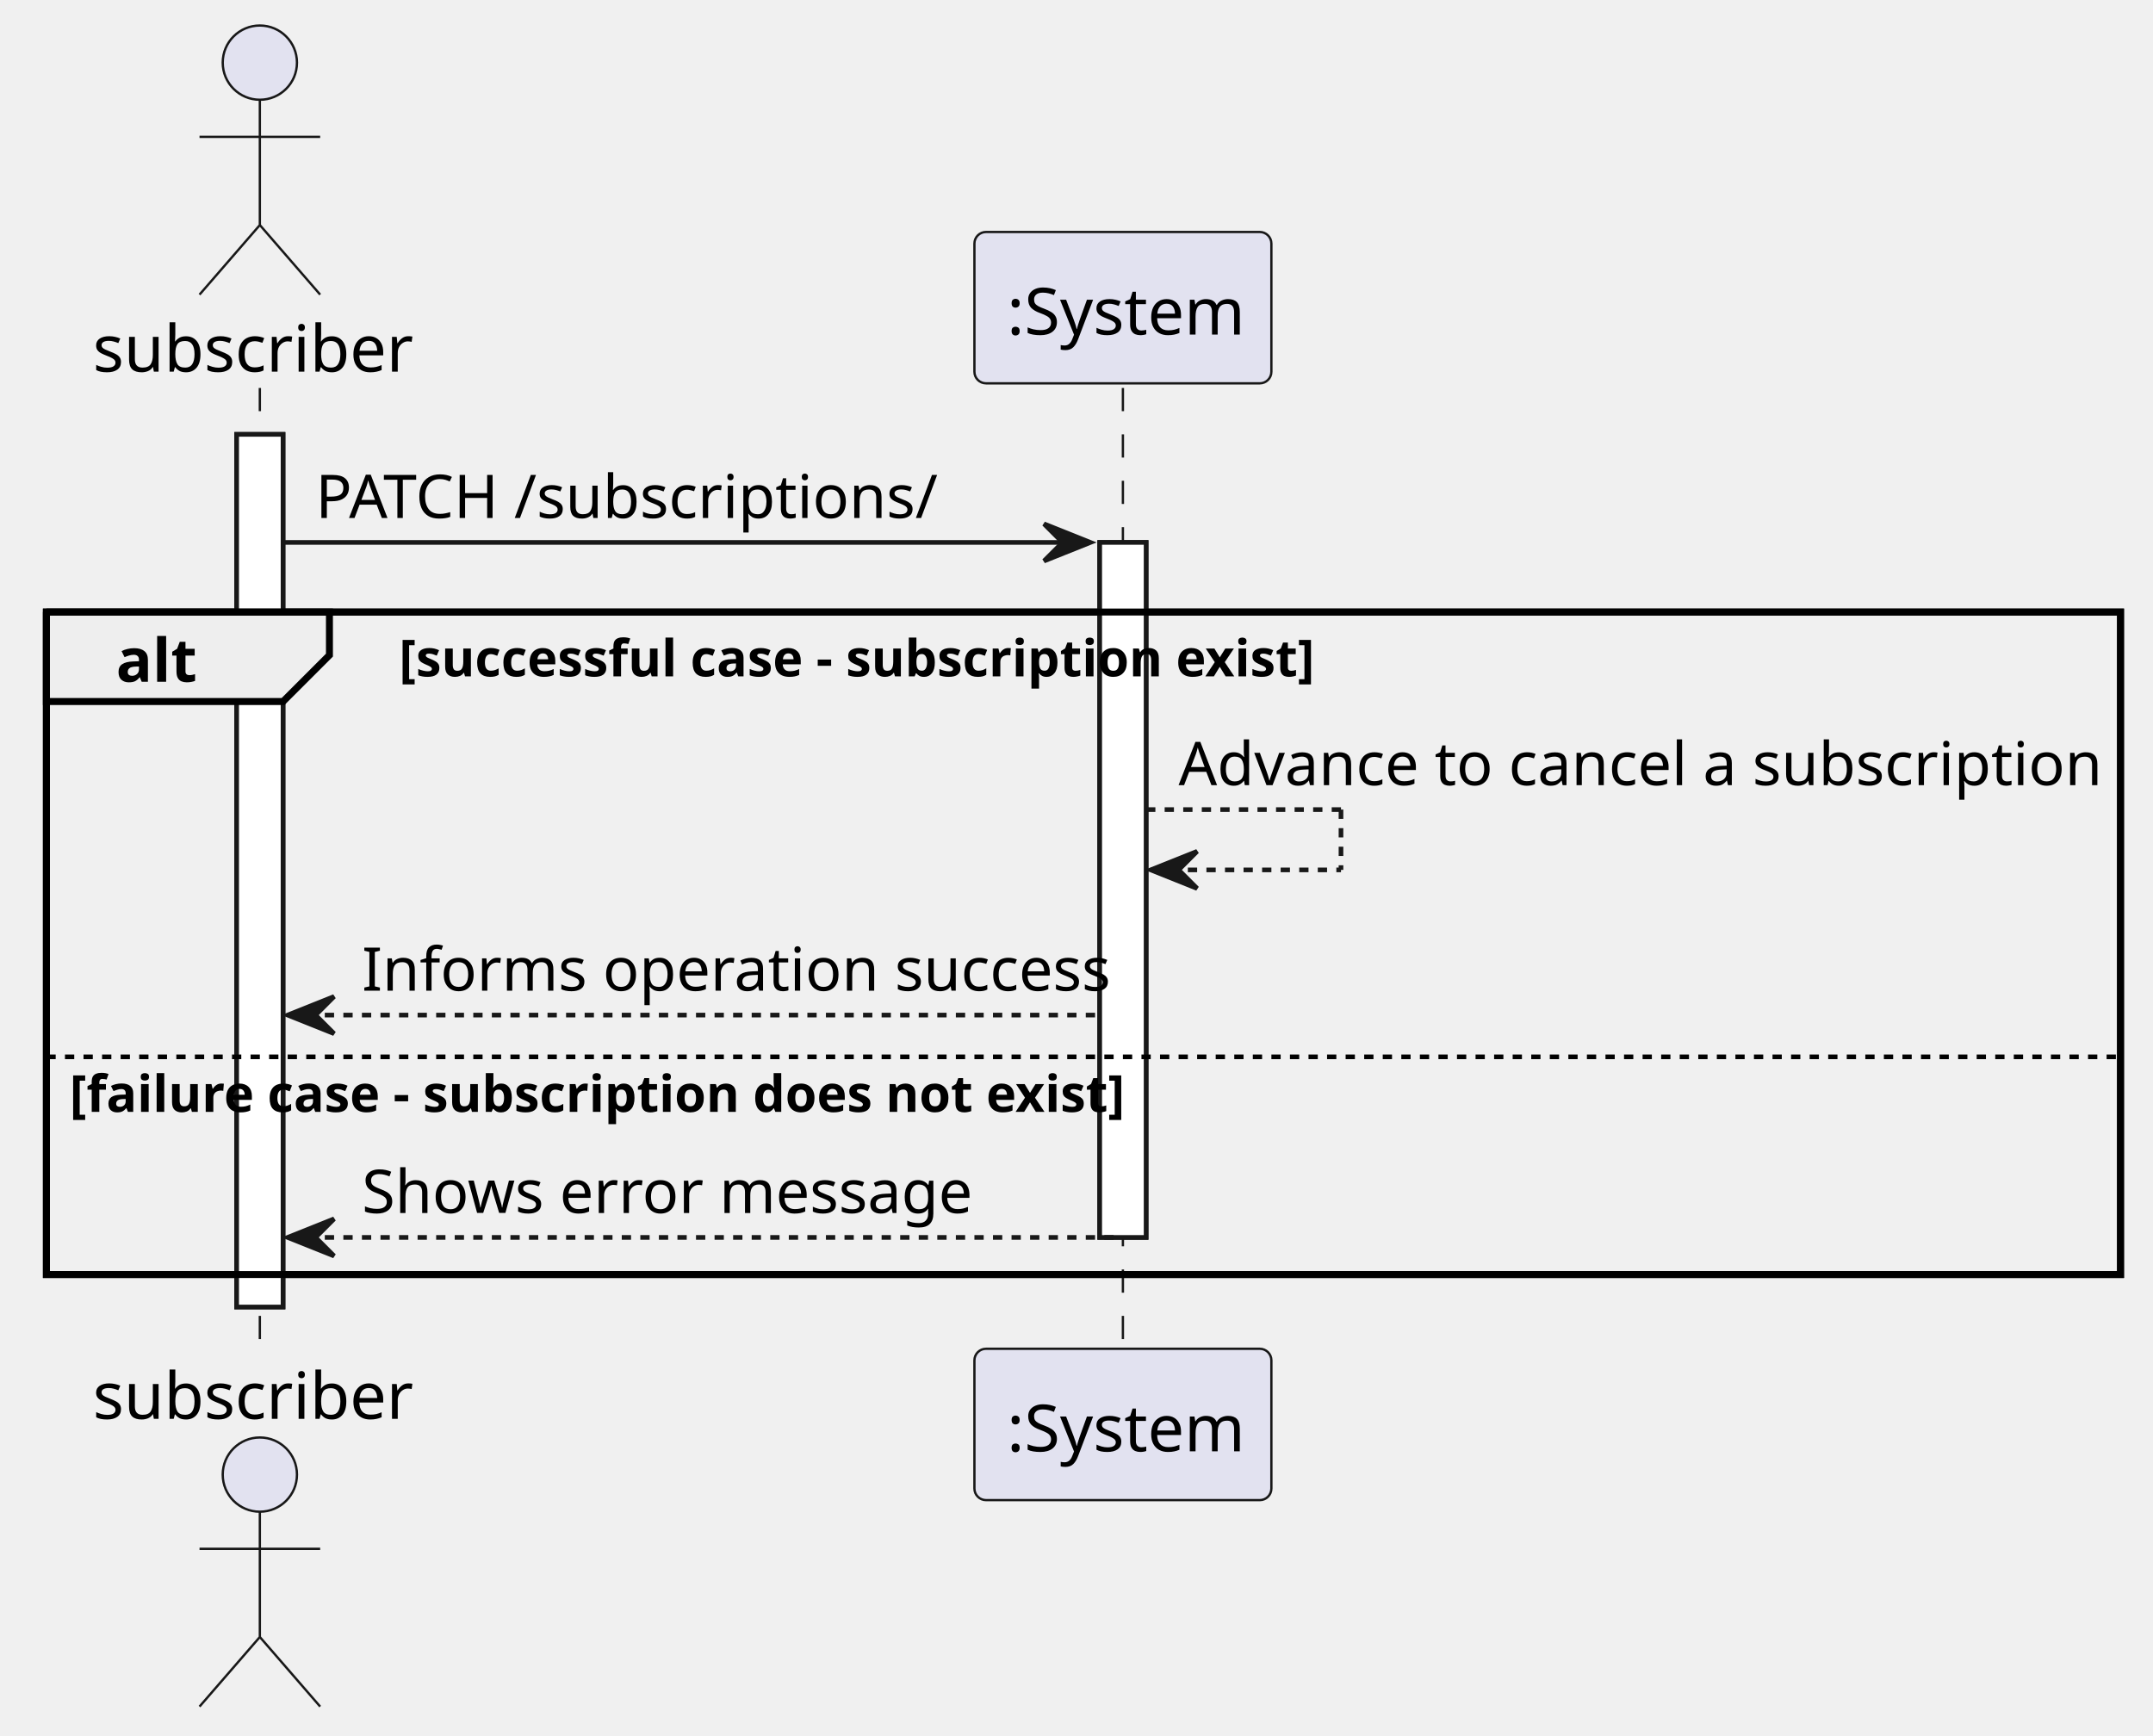
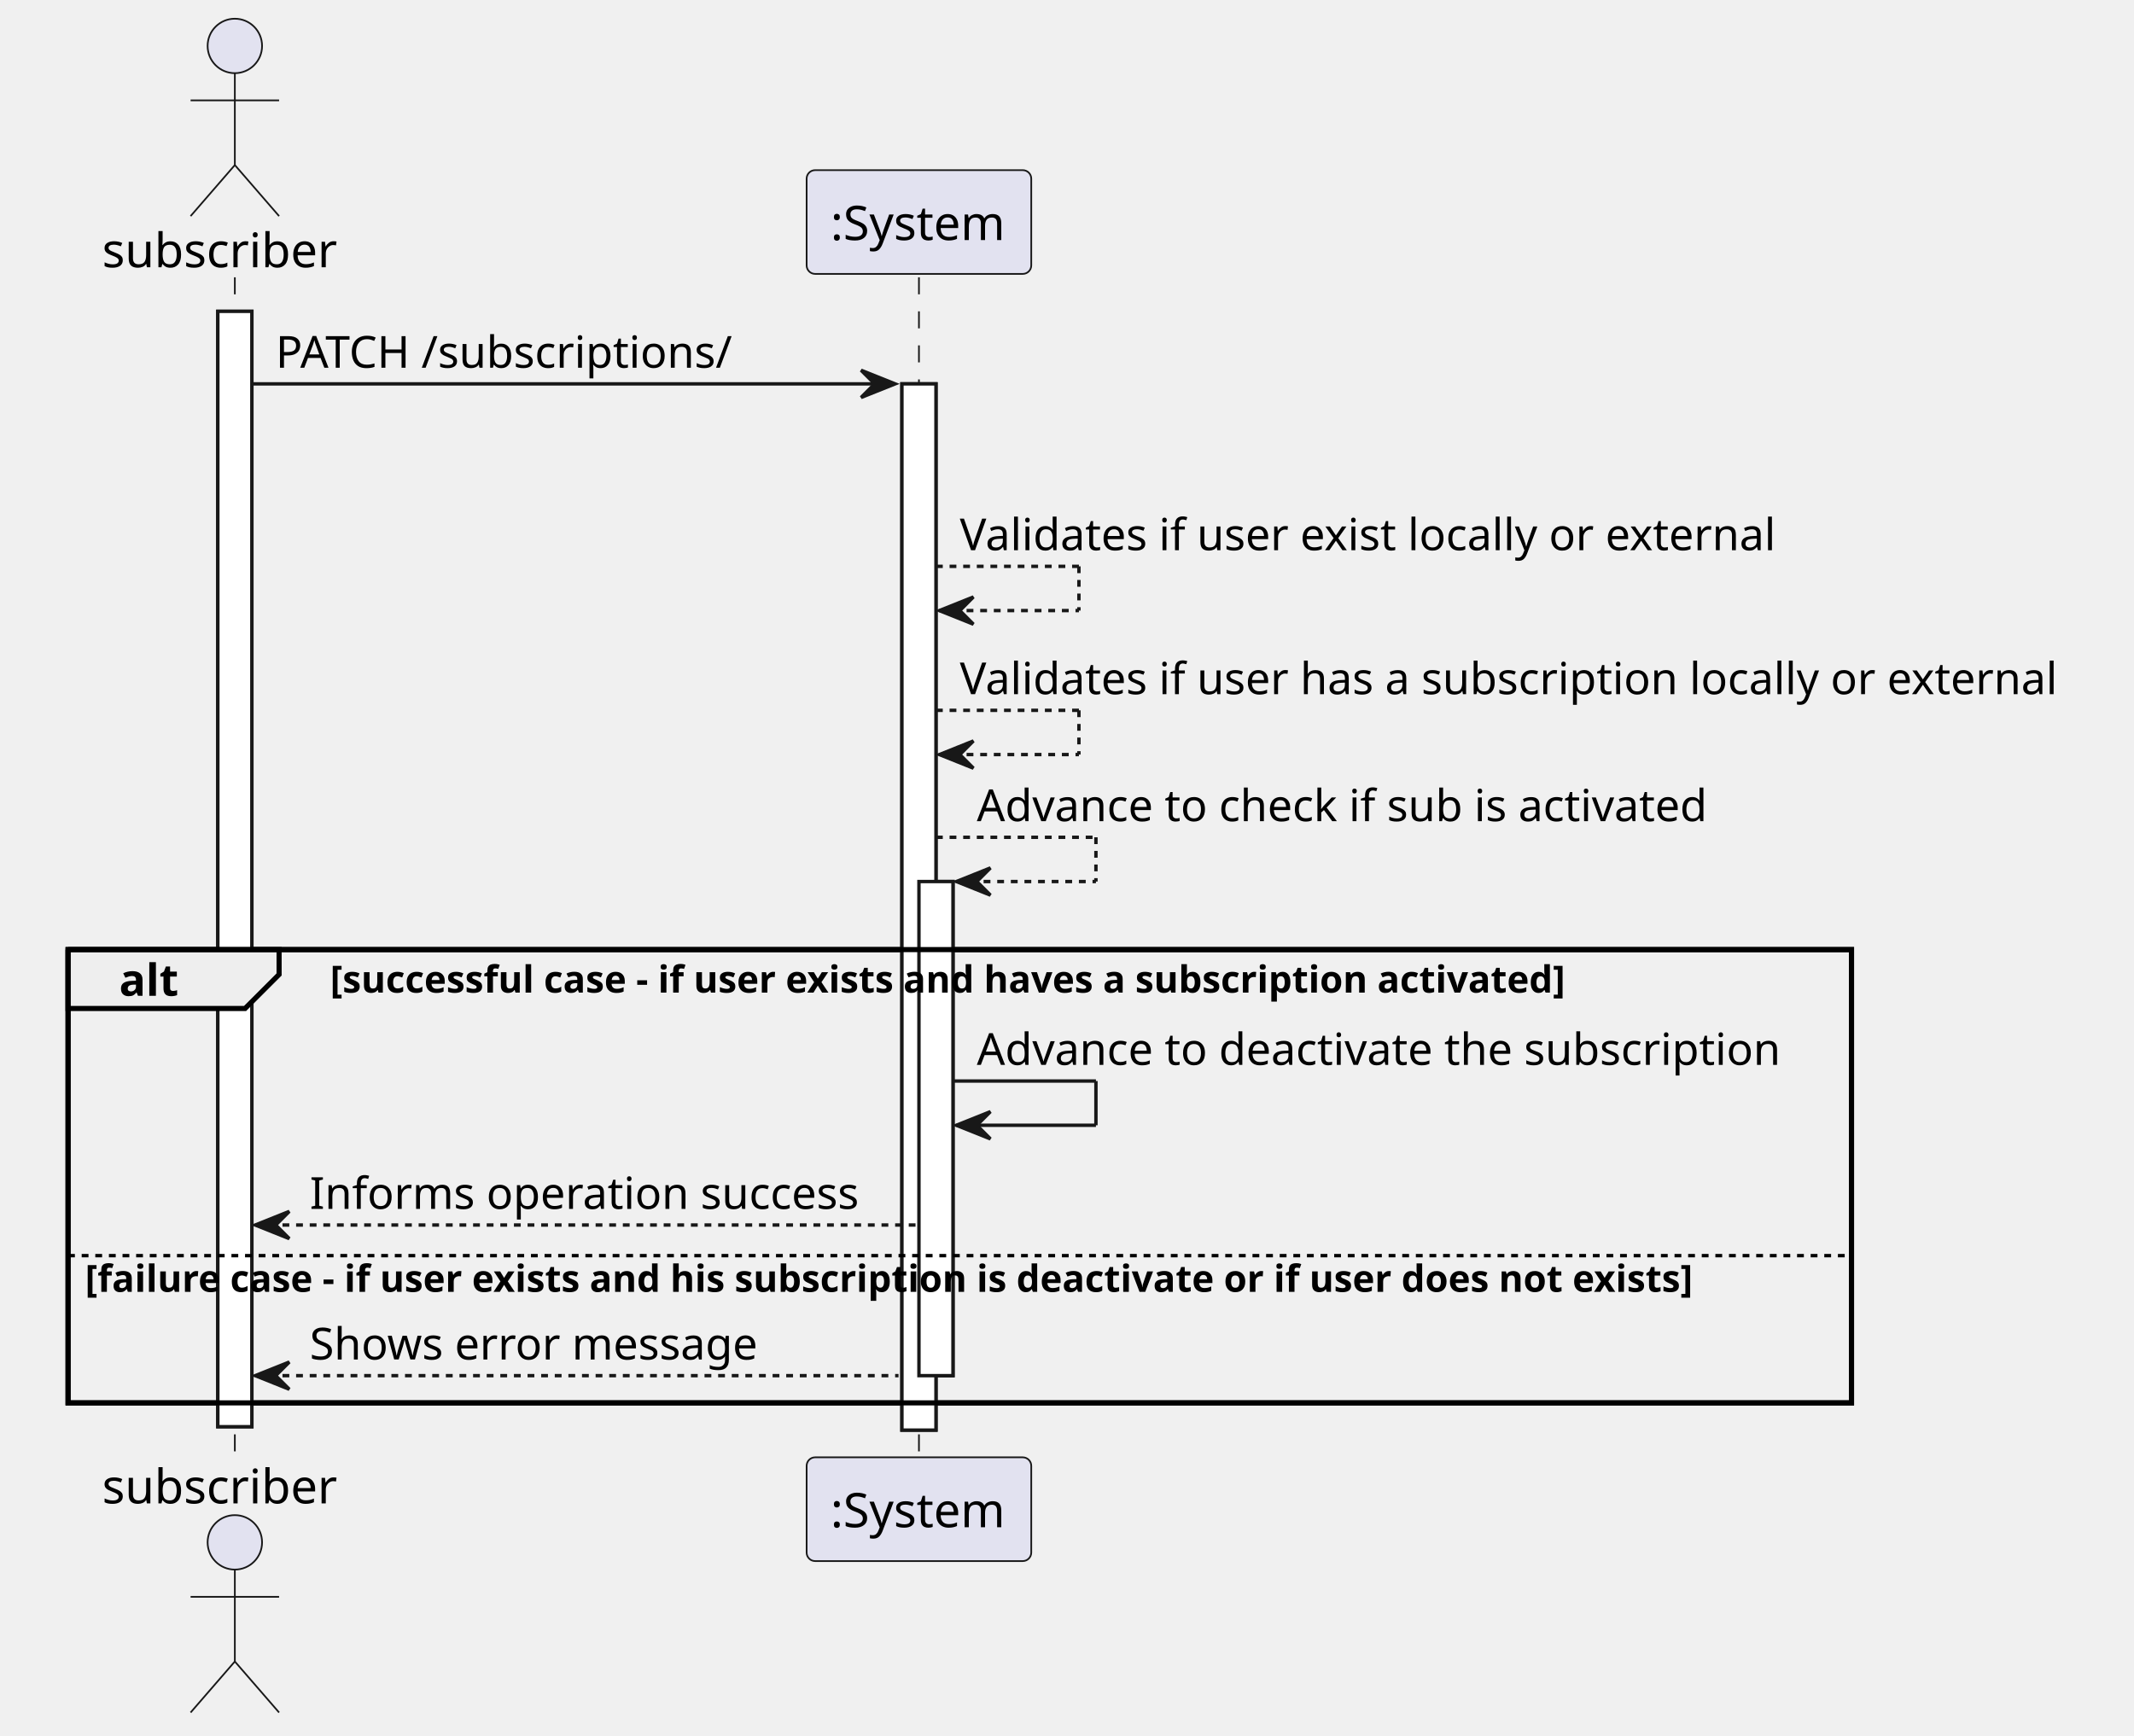
- <svg xmlns="http://www.w3.org/2000/svg" contentStyleType="text/css" height="374px" preserveAspectRatio="none" style="width:464px;height:374px;background:#FFFFFF;" version="1.1" viewBox="0 0 464 374" width="464px" zoomAndPan="magnify">
+ <svg xmlns="http://www.w3.org/2000/svg" contentStyleType="text/css" height="510px" preserveAspectRatio="none" style="width:627px;height:510px;background:#FFFFFF;" version="1.1" viewBox="0 0 627 510" width="627px" zoomAndPan="magnify">
  <defs />
  <g>
-     <rect fill="#FFFFFF" height="188.086" style="stroke:#181818;stroke-width:1.0;" width="10" x="51" y="93.621" />
-     <rect fill="#FFFFFF" height="149.795" style="stroke:#181818;stroke-width:1.0;" width="10" x="237" y="116.912" />
-     <rect fill="none" height="142.795" style="stroke:#000000;stroke-width:1.5;" width="447" x="10" y="131.912" />
-     <line style="stroke:#181818;stroke-width:0.5;stroke-dasharray:5.0,5.0;" x1="56" x2="56" y1="83.621" y2="291.707" />
-     <line style="stroke:#181818;stroke-width:0.5;stroke-dasharray:5.0,5.0;" x1="242" x2="242" y1="83.621" y2="291.707" />
-     <text fill="#000000" font-family="sans-serif" font-size="14" lengthAdjust="spacing" textLength="66" x="20" y="80.107">subscriber</text>
-     <ellipse cx="56" cy="13.5" fill="#E2E2F0" rx="8" ry="8" style="stroke:#181818;stroke-width:0.5;" />
-     <path d="M56,21.5 L56,48.5 M43,29.5 L69,29.5 M56,48.5 L43,63.5 M56,48.5 L69,63.5 " fill="none" style="stroke:#181818;stroke-width:0.5;" />
-     <text fill="#000000" font-family="sans-serif" font-size="14" lengthAdjust="spacing" textLength="66" x="20" y="305.815">subscriber</text>
-     <ellipse cx="56" cy="317.828" fill="#E2E2F0" rx="8" ry="8" style="stroke:#181818;stroke-width:0.5;" />
-     <path d="M56,325.828 L56,352.828 M43,333.828 L69,333.828 M56,352.828 L43,367.828 M56,352.828 L69,367.828 " fill="none" style="stroke:#181818;stroke-width:0.5;" />
-     <rect fill="#E2E2F0" height="32.621" rx="2.5" ry="2.5" style="stroke:#181818;stroke-width:0.5;" width="64" x="210" y="50" />
-     <text fill="#000000" font-family="sans-serif" font-size="14" lengthAdjust="spacing" textLength="50" x="217" y="72.107">:System</text>
-     <rect fill="#E2E2F0" height="32.621" rx="2.5" ry="2.5" style="stroke:#181818;stroke-width:0.5;" width="64" x="210" y="290.707" />
-     <text fill="#000000" font-family="sans-serif" font-size="14" lengthAdjust="spacing" textLength="50" x="217" y="312.815">:System</text>
-     <rect fill="#FFFFFF" height="188.086" style="stroke:#181818;stroke-width:1.0;" width="10" x="51" y="93.621" />
-     <rect fill="#FFFFFF" height="149.795" style="stroke:#181818;stroke-width:1.0;" width="10" x="237" y="116.912" />
-     <polygon fill="#181818" points="225,112.912,235,116.912,225,120.912,229,116.912" style="stroke:#181818;stroke-width:1.0;" />
-     <line style="stroke:#181818;stroke-width:1.0;" x1="61" x2="231" y1="116.912" y2="116.912" />
-     <text fill="#000000" font-family="sans-serif" font-size="13" lengthAdjust="spacing" textLength="132" x="68" y="111.649">PATCH /subscriptions/</text>
-     <path d="M10,131.912 L71,131.912 L71,141.203 L61,151.203 L10,151.203 L10,131.912 " fill="#EEEEEE" style="stroke:#000000;stroke-width:1.5;" />
-     <rect fill="none" height="142.795" style="stroke:#000000;stroke-width:1.5;" width="447" x="10" y="131.912" />
-     <text fill="#000000" font-family="sans-serif" font-size="13" font-weight="bold" lengthAdjust="spacing" textLength="16" x="25" y="146.94">alt</text>
-     <text fill="#000000" font-family="sans-serif" font-size="11" font-weight="bold" lengthAdjust="spacing" textLength="208" x="86" y="145.782">[successful case - subscription exist]</text>
-     <line style="stroke:#181818;stroke-width:1.0;stroke-dasharray:2.0,2.0;" x1="247" x2="289" y1="174.494" y2="174.494" />
-     <line style="stroke:#181818;stroke-width:1.0;stroke-dasharray:2.0,2.0;" x1="289" x2="289" y1="174.494" y2="187.494" />
-     <line style="stroke:#181818;stroke-width:1.0;stroke-dasharray:2.0,2.0;" x1="248" x2="289" y1="187.494" y2="187.494" />
-     <polygon fill="#181818" points="258,183.494,248,187.494,258,191.494,254,187.494" style="stroke:#181818;stroke-width:1.0;" />
-     <text fill="#000000" font-family="sans-serif" font-size="13" lengthAdjust="spacing" textLength="191" x="254" y="169.231">Advance to cancel a subscription</text>
-     <polygon fill="#181818" points="72,214.785,62,218.785,72,222.785,68,218.785" style="stroke:#181818;stroke-width:1.0;" />
-     <line style="stroke:#181818;stroke-width:1.0;stroke-dasharray:2.0,2.0;" x1="66" x2="236" y1="218.785" y2="218.785" />
-     <text fill="#000000" font-family="sans-serif" font-size="13" lengthAdjust="spacing" textLength="152" x="78" y="213.523">Informs operation success</text>
-     <line style="stroke:#000000;stroke-width:1.0;stroke-dasharray:2.0,2.0;" x1="10" x2="457" y1="227.785" y2="227.785" />
-     <text fill="#000000" font-family="sans-serif" font-size="11" font-weight="bold" lengthAdjust="spacing" textLength="234" x="15" y="239.655">[failure case - subscription does not exist]</text>
-     <polygon fill="#181818" points="72,262.707,62,266.707,72,270.707,68,266.707" style="stroke:#181818;stroke-width:1.0;" />
-     <line style="stroke:#181818;stroke-width:1.0;stroke-dasharray:2.0,2.0;" x1="66" x2="241" y1="266.707" y2="266.707" />
-     <text fill="#000000" font-family="sans-serif" font-size="13" lengthAdjust="spacing" textLength="126" x="78" y="261.444">Shows error message</text>
+     <rect fill="#FFFFFF" height="327.75" style="stroke:#181818;stroke-width:1.0;" width="10" x="64" y="91.488" />
+     <rect fill="#FFFFFF" height="307.44" style="stroke:#181818;stroke-width:1.0;" width="10" x="265" y="112.799" />
+     <rect fill="#FFFFFF" height="145.197" style="stroke:#181818;stroke-width:1.0;" width="10" x="270" y="259.041" />
+     <rect fill="none" height="133.197" style="stroke:#000000;stroke-width:1.5;" width="524" x="20" y="279.041" />
+     <line style="stroke:#181818;stroke-width:0.5;stroke-dasharray:5.0,5.0;" x1="69" x2="69" y1="81.488" y2="429.238" />
+     <line style="stroke:#181818;stroke-width:0.5;stroke-dasharray:5.0,5.0;" x1="270" x2="270" y1="81.488" y2="429.238" />
+     <text fill="#000000" font-family="sans-serif" font-size="14" lengthAdjust="spacing" textLength="72" x="30" y="78.535">subscriber</text>
+     <ellipse cx="69" cy="13.5" fill="#E2E2F0" rx="8" ry="8" style="stroke:#181818;stroke-width:0.5;" />
+     <path d="M69,21.5 L69,48.5 M56,29.5 L82,29.5 M69,48.5 L56,63.5 M69,48.5 L82,63.5 " fill="none" style="stroke:#181818;stroke-width:0.5;" />
+     <text fill="#000000" font-family="sans-serif" font-size="14" lengthAdjust="spacing" textLength="72" x="30" y="441.773">subscriber</text>
+     <ellipse cx="69" cy="453.227" fill="#E2E2F0" rx="8" ry="8" style="stroke:#181818;stroke-width:0.5;" />
+     <path d="M69,461.227 L69,488.227 M56,469.227 L82,469.227 M69,488.227 L56,503.227 M69,488.227 L82,503.227 " fill="none" style="stroke:#181818;stroke-width:0.5;" />
+     <rect fill="#E2E2F0" height="30.488" rx="2.5" ry="2.5" style="stroke:#181818;stroke-width:0.5;" width="66" x="237" y="50" />
+     <text fill="#000000" font-family="sans-serif" font-size="14" lengthAdjust="spacing" textLength="52" x="244" y="70.535">:System</text>
+     <rect fill="#E2E2F0" height="30.488" rx="2.5" ry="2.5" style="stroke:#181818;stroke-width:0.5;" width="66" x="237" y="428.238" />
+     <text fill="#000000" font-family="sans-serif" font-size="14" lengthAdjust="spacing" textLength="52" x="244" y="448.773">:System</text>
+     <rect fill="#FFFFFF" height="327.75" style="stroke:#181818;stroke-width:1.0;" width="10" x="64" y="91.488" />
+     <rect fill="#FFFFFF" height="307.44" style="stroke:#181818;stroke-width:1.0;" width="10" x="265" y="112.799" />
+     <rect fill="#FFFFFF" height="145.197" style="stroke:#181818;stroke-width:1.0;" width="10" x="270" y="259.041" />
+     <polygon fill="#181818" points="253,108.799,263,112.799,253,116.799,257,112.799" style="stroke:#181818;stroke-width:1.0;" />
+     <line style="stroke:#181818;stroke-width:1.0;" x1="74" x2="259" y1="112.799" y2="112.799" />
+     <text fill="#000000" font-family="sans-serif" font-size="13" lengthAdjust="spacing" textLength="147" x="81" y="108.057">PATCH /subscriptions/</text>
+     <line style="stroke:#181818;stroke-width:1.0;stroke-dasharray:2.0,2.0;" x1="275" x2="317" y1="166.42" y2="166.42" />
+     <line style="stroke:#181818;stroke-width:1.0;stroke-dasharray:2.0,2.0;" x1="317" x2="317" y1="166.42" y2="179.42" />
+     <line style="stroke:#181818;stroke-width:1.0;stroke-dasharray:2.0,2.0;" x1="276" x2="317" y1="179.42" y2="179.42" />
+     <polygon fill="#181818" points="286,175.42,276,179.42,286,183.42,282,179.42" style="stroke:#181818;stroke-width:1.0;" />
+     <text fill="#000000" font-family="sans-serif" font-size="13" lengthAdjust="spacing" textLength="253" x="282" y="161.678">Validates if user exist locally or external</text>
+     <line style="stroke:#181818;stroke-width:1.0;stroke-dasharray:2.0,2.0;" x1="275" x2="317" y1="208.731" y2="208.731" />
+     <line style="stroke:#181818;stroke-width:1.0;stroke-dasharray:2.0,2.0;" x1="317" x2="317" y1="208.731" y2="221.731" />
+     <line style="stroke:#181818;stroke-width:1.0;stroke-dasharray:2.0,2.0;" x1="276" x2="317" y1="221.731" y2="221.731" />
+     <polygon fill="#181818" points="286,217.731,276,221.731,286,225.731,282,221.731" style="stroke:#181818;stroke-width:1.0;" />
+     <text fill="#000000" font-family="sans-serif" font-size="13" lengthAdjust="spacing" textLength="338" x="282" y="203.988">Validates if user has a subscription locally or external</text>
+     <line style="stroke:#181818;stroke-width:1.0;stroke-dasharray:2.0,2.0;" x1="275" x2="322" y1="246.041" y2="246.041" />
+     <line style="stroke:#181818;stroke-width:1.0;stroke-dasharray:2.0,2.0;" x1="322" x2="322" y1="246.041" y2="259.041" />
+     <line style="stroke:#181818;stroke-width:1.0;stroke-dasharray:2.0,2.0;" x1="281" x2="322" y1="259.041" y2="259.041" />
+     <polygon fill="#181818" points="291,255.041,281,259.041,291,263.041,287,259.041" style="stroke:#181818;stroke-width:1.0;" />
+     <text fill="#000000" font-family="sans-serif" font-size="13" lengthAdjust="spacing" textLength="227" x="287" y="241.299">Advance to check if sub is activated</text>
+     <path d="M20,279.041 L82,279.041 L82,286.352 L72,296.352 L20,296.352 L20,279.041 " fill="#EEEEEE" style="stroke:#000000;stroke-width:1.5;" />
+     <rect fill="none" height="133.197" style="stroke:#000000;stroke-width:1.5;" width="524" x="20" y="279.041" />
+     <text fill="#000000" font-family="sans-serif" font-size="13" font-weight="bold" lengthAdjust="spacing" textLength="17" x="35" y="292.609">alt</text>
+     <text fill="#000000" font-family="sans-serif" font-size="11" font-weight="bold" lengthAdjust="spacing" textLength="381" x="97" y="291.676">[successful case - if user exists and haves a subscription activated]</text>
+     <line style="stroke:#181818;stroke-width:1.0;" x1="280" x2="322" y1="317.662" y2="317.662" />
+     <line style="stroke:#181818;stroke-width:1.0;" x1="322" x2="322" y1="317.662" y2="330.662" />
+     <line style="stroke:#181818;stroke-width:1.0;" x1="281" x2="322" y1="330.662" y2="330.662" />
+     <polygon fill="#181818" points="291,326.662,281,330.662,291,334.662,287,330.662" style="stroke:#181818;stroke-width:1.0;" />
+     <text fill="#000000" font-family="sans-serif" font-size="13" lengthAdjust="spacing" textLength="245" x="287" y="312.92">Advance to deactivate the subscription</text>
+     <polygon fill="#181818" points="85,355.973,75,359.973,85,363.973,81,359.973" style="stroke:#181818;stroke-width:1.0;" />
+     <line style="stroke:#181818;stroke-width:1.0;stroke-dasharray:2.0,2.0;" x1="79" x2="269" y1="359.973" y2="359.973" />
+     <text fill="#000000" font-family="sans-serif" font-size="13" lengthAdjust="spacing" textLength="167" x="91" y="355.231">Informs operation success</text>
+     <line style="stroke:#000000;stroke-width:1.0;stroke-dasharray:2.0,2.0;" x1="20" x2="544" y1="368.973" y2="368.973" />
+     <text fill="#000000" font-family="sans-serif" font-size="11" font-weight="bold" lengthAdjust="spacing" textLength="499" x="25" y="379.607">[failure case - if user exists and his subscription is deactivate or if user does not exists]</text>
+     <polygon fill="#181818" points="85,400.238,75,404.238,85,408.238,81,404.238" style="stroke:#181818;stroke-width:1.0;" />
+     <line style="stroke:#181818;stroke-width:1.0;stroke-dasharray:2.0,2.0;" x1="79" x2="264" y1="404.238" y2="404.238" />
+     <text fill="#000000" font-family="sans-serif" font-size="13" lengthAdjust="spacing" textLength="133" x="91" y="399.496">Shows error message</text>
  </g>
</svg>
